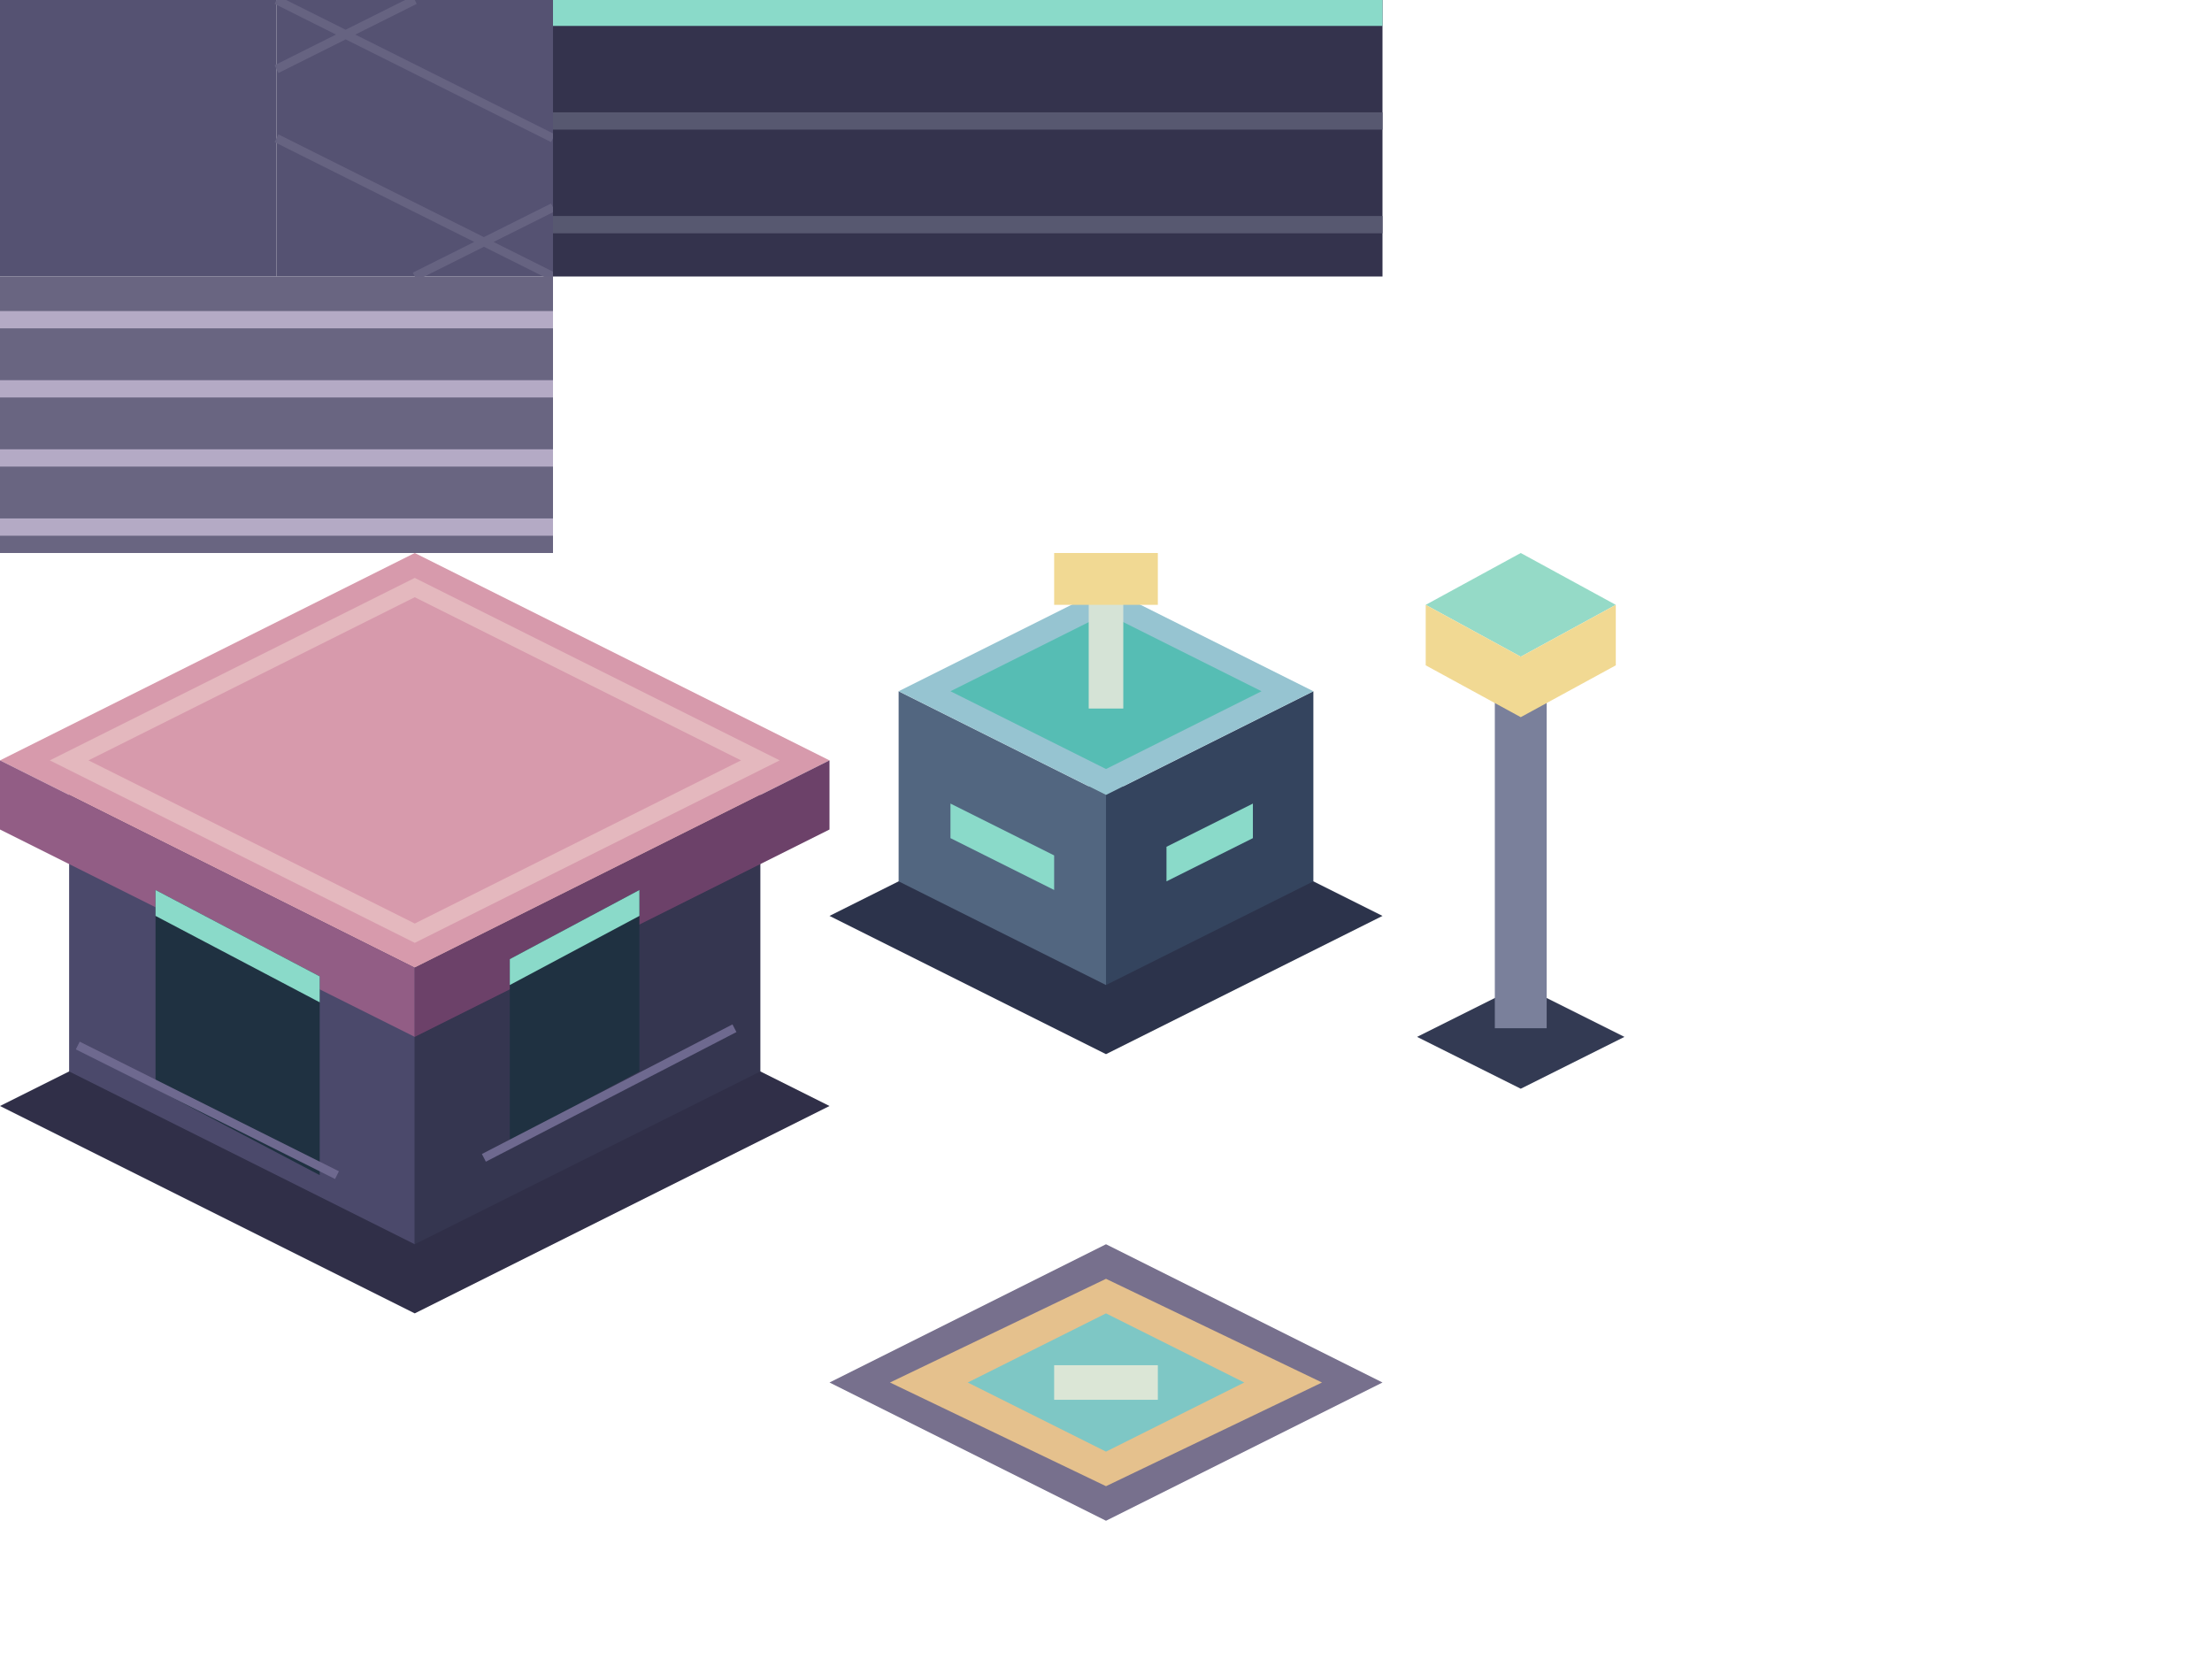
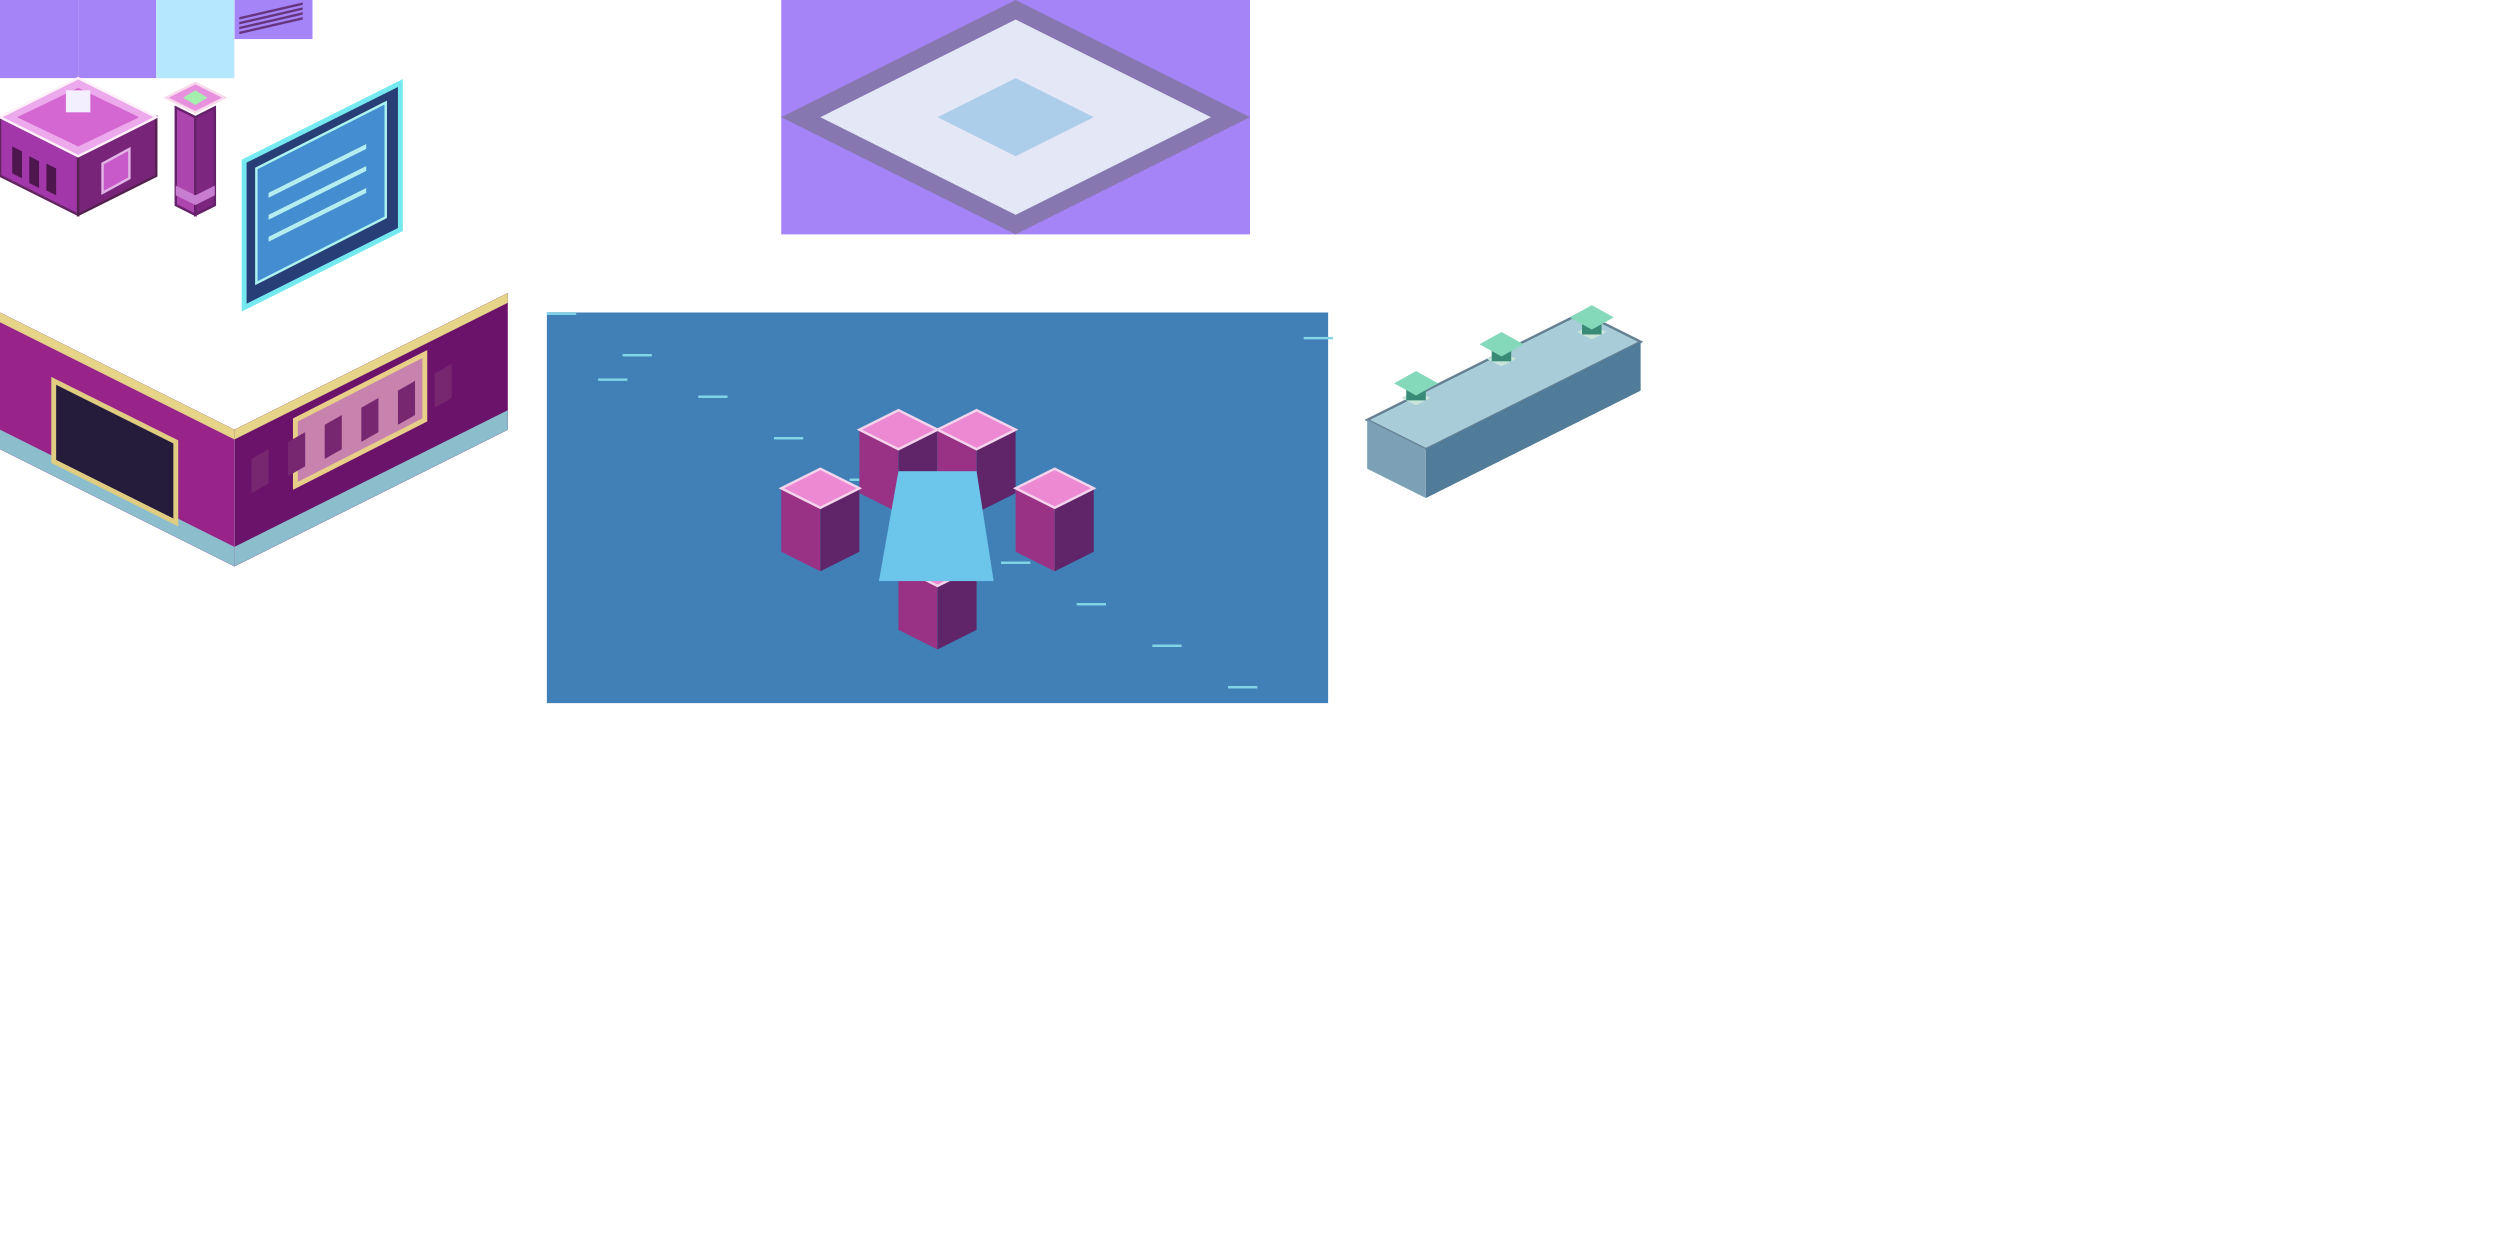
- <svg xmlns="http://www.w3.org/2000/svg" width="256" height="192" viewBox="0 0 256 192">
-   <path fill="#555272" d="M0 0h32v32H0z" />
-   <path fill="#555272" d="M32 0h32v32H32z" />
-   <path fill="none" stroke="#666381" stroke-width="1" d="M32 0l32 16M32 16l32 16M32 8l16-8M48 32l16-8" />
-   <path fill="#34334d" d="M64 0h96v32H64z" />
-   <path fill="#8adac9" d="M64 0h96v3H64z" />
-   <path stroke="#575870" stroke-width="2" d="M64 14h96m-96 12h96" />
-   <path fill="#696581" d="M0 32h64v32H0z" />
-   <path fill="none" stroke="#b4aac5" stroke-width="2" d="M0 37h64M0 45h64M0 53h64M0 61h64" />
-   <g transform="translate(0 64)">
-     <path fill="#302f48" d="M0 64L48 88 96 64 48 40z" />
-     <path fill="#4b496b" d="M8 26L48 46V80L8 60z" />
-     <path fill="#353650" d="M48 46L88 26V60L48 80z" />
-     <path fill="#d79aac" d="M0 24L48 0 96 24 48 48z" />
-     <path fill="#925d85" d="M0 24v8l48 24v-8z" />
-     <path fill="#6c4169" d="M48 48v8l48-24v-8z" />
-     <path fill="none" stroke="#e4b8be" stroke-width="2" d="M8 24L48 4 88 24 48 44z" />
-     <path fill="#1f3141" d="M18 39l19 10v23L18 62zM59 47l15-8v21l-15 8z" />
-     <path fill="#8adac9" d="M18 39l19 10v3L18 42zM59 47l15-8v3l-15 8z" />
-     <path stroke="#6e698f" stroke-width="1" d="M9 57l30 15M56 70l29-15" />
+ <svg xmlns="http://www.w3.org/2000/svg" width="1024" height="512" viewBox="0 0 1024 512">
+   <g transform="translate(0 0)">
+     <rect x="0" y="0" width="32" height="32" fill="#a584f7" />
  </g>
-   <g transform="translate(96 64)">
-     <path fill="#2c334b" d="M0 42L32 58 64 42 32 26z" />
-     <path fill="#526680" d="M8 16L32 28V50L8 38z" />
-     <path fill="#34445e" d="M32 28L56 16V38L32 50z" />
-     <path fill="#96c4d1" d="M8 16L32 4 56 16 32 28z" />
-     <path fill="#56bdb4" d="M14 16L32 7 50 16 32 25z" />
-     <path fill="#d5e3d6" d="M30 0h4v18h-4z" />
-     <path fill="#f1d993" d="M26 0h12v6H26z" />
-     <path fill="#8adac9" d="M14 29l12 6v4l-12-6zM39 34l10-5v4l-10 5z" />
+   <g transform="translate(32 0)">
+     <rect x="0" y="0" width="32" height="32" fill="#a584f7" />
  </g>
-   <g transform="translate(160 64)">
-     <path fill="#333a53" d="M4 56L16 62 28 56 16 50z" />
-     <path fill="#7a809b" d="M13 12h6v43h-6z" />
-     <path fill="#95dac7" d="M5 6L16 0 27 6 16 12z" />
-     <path fill="#f1d993" d="M5 6v7l11 6 11-6V6l-11 6z" />
+   <g transform="translate(0 32)">
+     <path d="M0,16 L32,32 L32,56 L0,40 Z" fill="#a237aa" stroke="#62245f" stroke-width="1" />
+     <path d="M32,32 L64,16 L64,40 L32,56 Z" fill="#782579" stroke="#552151" stroke-width="1" />
+     <path d="M0,16 L32,0 L64,16 L32,32 Z" fill="#eca9eb" stroke="#fff0fa" stroke-width="1" />
+     <path d="M7,16 L32,4 L57,16 L32,28 Z" fill="#d467d2" />
+     <rect x="27" y="5" width="10" height="9" fill="#f3efff" />
+     <path d="M5,28 L9,30 L9,41 L5,39 Z" fill="#4d164c" />
+     <path d="M12,32 L16,34 L16,45 L12,43 Z" fill="#4d164c" />
+     <path d="M19,35 L23,37 L23,48 L19,46 Z" fill="#4d164c" />
+     <path d="M42,35 L53,29 L53,41 L42,47 Z" fill="#c95ac9" stroke="#e3b4e8" stroke-width="1" />
  </g>
-   <g transform="translate(96 128)">
-     <path fill="#77708d" d="M0 32L32 16 64 32 32 48z" />
-     <path fill="#e5c18d" d="M7 32L32 20 57 32 32 44z" />
-     <path fill="#7ec7c5" d="M16 32L32 24 48 32 32 40z" />
-     <path fill="#dbe6d6" d="M26 30h12v4H26z" />
+   <g transform="translate(64 32)">
+     <path d="M8,12 L16,16 L16,56 L8,52 Z" fill="#ad45af" stroke="#65216a" stroke-width="1" />
+     <path d="M16,16 L24,12 L24,52 L16,56 Z" fill="#7c2680" stroke="#65216a" stroke-width="1" />
+     <path d="M4,8 L16,2 L28,8 L16,14 Z" fill="#e690de" stroke="#f9d8ec" stroke-width="1" />
+     <path d="M11,8 L16,5 L21,8 L16,11 Z" fill="#a4efad" />
+     <path d="M8,44 L16,48 L24,44 L24,48 L16,52 L8,48 Z" fill="#c77dd0" />
+   </g>
+   <g transform="translate(96 32)">
+     <path d="M4,34 L68,2 L68,62 L4,94 Z" fill="#273e76" stroke="#75e9f0" stroke-width="2" />
+     <path d="M9,37 L62,10 L62,57 L9,84 Z" fill="#448dd0" stroke="#adf3ef" stroke-width="1" />
+     <path d="M14,47 L54,27 L54,29 L14,49 Z" fill="#b4eef0" />
+     <path d="M14,56 L54,36 L54,38 L14,58 Z" fill="#b4eef0" />
+     <path d="M14,65 L54,45 L54,47 L14,67 Z" fill="#b4eef0" />
+   </g>
+   <g transform="translate(560 128)">
+     <path d="M0,44 L88,0 L112,12 L24,56 Z" fill="#a8ccd8" stroke="#668093" stroke-width="1" />
+     <path d="M0,44 L24,56 L24,76 L0,64 Z" fill="#7ca0b5" />
+     <path d="M24,56 L112,12 L112,32 L24,76 Z" fill="#507c99" />
+     <path d="M14,35 L20,38 L26,35 L20,32 Z" fill="#c9e5db" />
+     <rect x="16" y="29" width="8" height="7" fill="#398b77" />
+     <path d="M11,29 L20,24 L29,29 L20,34 Z" fill="#83d9b9" />
+     <path d="M49,19 L55,22 L61,19 L55,16 Z" fill="#c9e5db" />
+     <rect x="51" y="13" width="8" height="7" fill="#398b77" />
+     <path d="M46,13 L55,8 L64,13 L55,18 Z" fill="#83d9b9" />
+     <path d="M86,8 L92,11 L98,8 L92,5 Z" fill="#c9e5db" />
+     <rect x="88" y="2" width="8" height="7" fill="#398b77" />
+     <path d="M83,2 L92,-3 L101,2 L92,7 Z" fill="#83d9b9" />
+   </g>
+   <g transform="translate(0 128)">
+     <path d="M0,0 L96,48 L96,104 L0,56 Z" fill="#98248a" />
+     <path d="M96,48 L208,-8 L208,48 L96,104 Z" fill="#6b126b" />
+     <path d="M0,0 L96,48 L96,52 L0,4 Z" fill="#e6d489" />
+     <path d="M0,48 L96,96 L96,104 L0,56 Z" fill="#8bbdcc" />
+     <path d="M96,48 L208,-8 L208,-4 L96,52 Z" fill="#e6d489" />
+     <path d="M96,96 L208,40 L208,48 L96,104 Z" fill="#8bbdcc" />
+     <path d="M22,28 L72,53 L72,86 L22,61 Z" fill="#251c3b" stroke="#e0cd82" stroke-width="2" />
+     <path d="M121,44 L174,17 L174,44 L121,71 Z" fill="#c783ad" stroke="#e7cf87" stroke-width="2" />
+     <path d="M103,60 L110,56 L110,70 L103,74 Z" fill="#77276f" />
+     <path d="M118,53 L125,49 L125,63 L118,67 Z" fill="#77276f" />
+     <path d="M133,46 L140,42 L140,56 L133,60 Z" fill="#77276f" />
+     <path d="M148,39 L155,35 L155,49 L148,53 Z" fill="#77276f" />
+     <path d="M163,32 L170,28 L170,42 L163,46 Z" fill="#77276f" />
+     <path d="M178,25 L185,21 L185,35 L178,39 Z" fill="#77276f" />
+   </g>
+   <g transform="translate(224 128)">
+     <rect x="0" y="0" width="320" height="160" fill="#417fb7" />
+     <rect x="0" y="0" width="12" height="1" fill="#81d5e7" />
+     <rect x="31" y="17" width="12" height="1" fill="#81d5e7" />
+     <rect x="62" y="34" width="12" height="1" fill="#81d5e7" />
+     <rect x="93" y="51" width="12" height="1" fill="#81d5e7" />
+     <rect x="124" y="68" width="12" height="1" fill="#81d5e7" />
+     <rect x="155" y="85" width="12" height="1" fill="#81d5e7" />
+     <rect x="186" y="102" width="12" height="1" fill="#81d5e7" />
+     <rect x="217" y="119" width="12" height="1" fill="#81d5e7" />
+     <rect x="248" y="136" width="12" height="1" fill="#81d5e7" />
+     <rect x="279" y="153" width="12" height="1" fill="#81d5e7" />
+     <rect x="310" y="10" width="12" height="1" fill="#81d5e7" />
+     <rect x="21" y="27" width="12" height="1" fill="#81d5e7" />
+     <path d="M128,48 L144,56 L144,82 L128,74 Z" fill="#993285" />
+     <path d="M144,56 L160,48 L160,74 L144,82 Z" fill="#602568" />
+     <path d="M128,48 L144,40 L160,48 L144,56 Z" fill="#ec89d2" stroke="#f5d4ed" stroke-width="1" />
+     <path d="M160,48 L176,56 L176,82 L160,74 Z" fill="#993285" />
+     <path d="M176,56 L192,48 L192,74 L176,82 Z" fill="#602568" />
+     <path d="M160,48 L176,40 L192,48 L176,56 Z" fill="#ec89d2" stroke="#f5d4ed" stroke-width="1" />
+     <path d="M96,72 L112,80 L112,106 L96,98 Z" fill="#993285" />
+     <path d="M112,80 L128,72 L128,98 L112,106 Z" fill="#602568" />
+     <path d="M96,72 L112,64 L128,72 L112,80 Z" fill="#ec89d2" stroke="#f5d4ed" stroke-width="1" />
+     <path d="M192,72 L208,80 L208,106 L192,98 Z" fill="#993285" />
+     <path d="M208,80 L224,72 L224,98 L208,106 Z" fill="#602568" />
+     <path d="M192,72 L208,64 L224,72 L208,80 Z" fill="#ec89d2" stroke="#f5d4ed" stroke-width="1" />
+     <path d="M144,104 L160,112 L160,138 L144,130 Z" fill="#993285" />
+     <path d="M160,112 L176,104 L176,130 L160,138 Z" fill="#602568" />
+     <path d="M144,104 L160,96 L176,104 L160,112 Z" fill="#ec89d2" stroke="#f5d4ed" stroke-width="1" />
+     <path d="M144,65 L176,65 L183,110 L136,110 Z" fill="#6cc5eb" />
+   </g>
+   <g transform="translate(320 0)">
+     <rect x="0" y="0" width="192" height="96" fill="#a584f7" />
+     <path d="M0,48 L96,0 L192,48 L96,96 Z" fill="#8777b0" />
+     <path d="M16,48 L96,8 L176,48 L96,88 Z" fill="#e4e7f5" />
+     <path d="M64,48 L96,32 L128,48 L96,64 Z" fill="#adceeb" />
+   </g>
+   <g transform="translate(96 0)">
+     <rect x="0" y="0" width="32" height="16" fill="#a584f7" />
+     <path d="M2,7 L28,1 L28,2 L2,8 Z" fill="#67347f" />
+     <path d="M2,9 L28,3 L28,4 L2,10 Z" fill="#67347f" />
+     <path d="M2,11 L28,5 L28,6 L2,12 Z" fill="#67347f" />
+     <path d="M2,13 L28,7 L28,8 L2,14 Z" fill="#67347f" />
+   </g>
+   <g transform="translate(64 0)">
+     <rect x="0" y="0" width="32" height="32" fill="#b5e7ff" />
  </g>
</svg>
